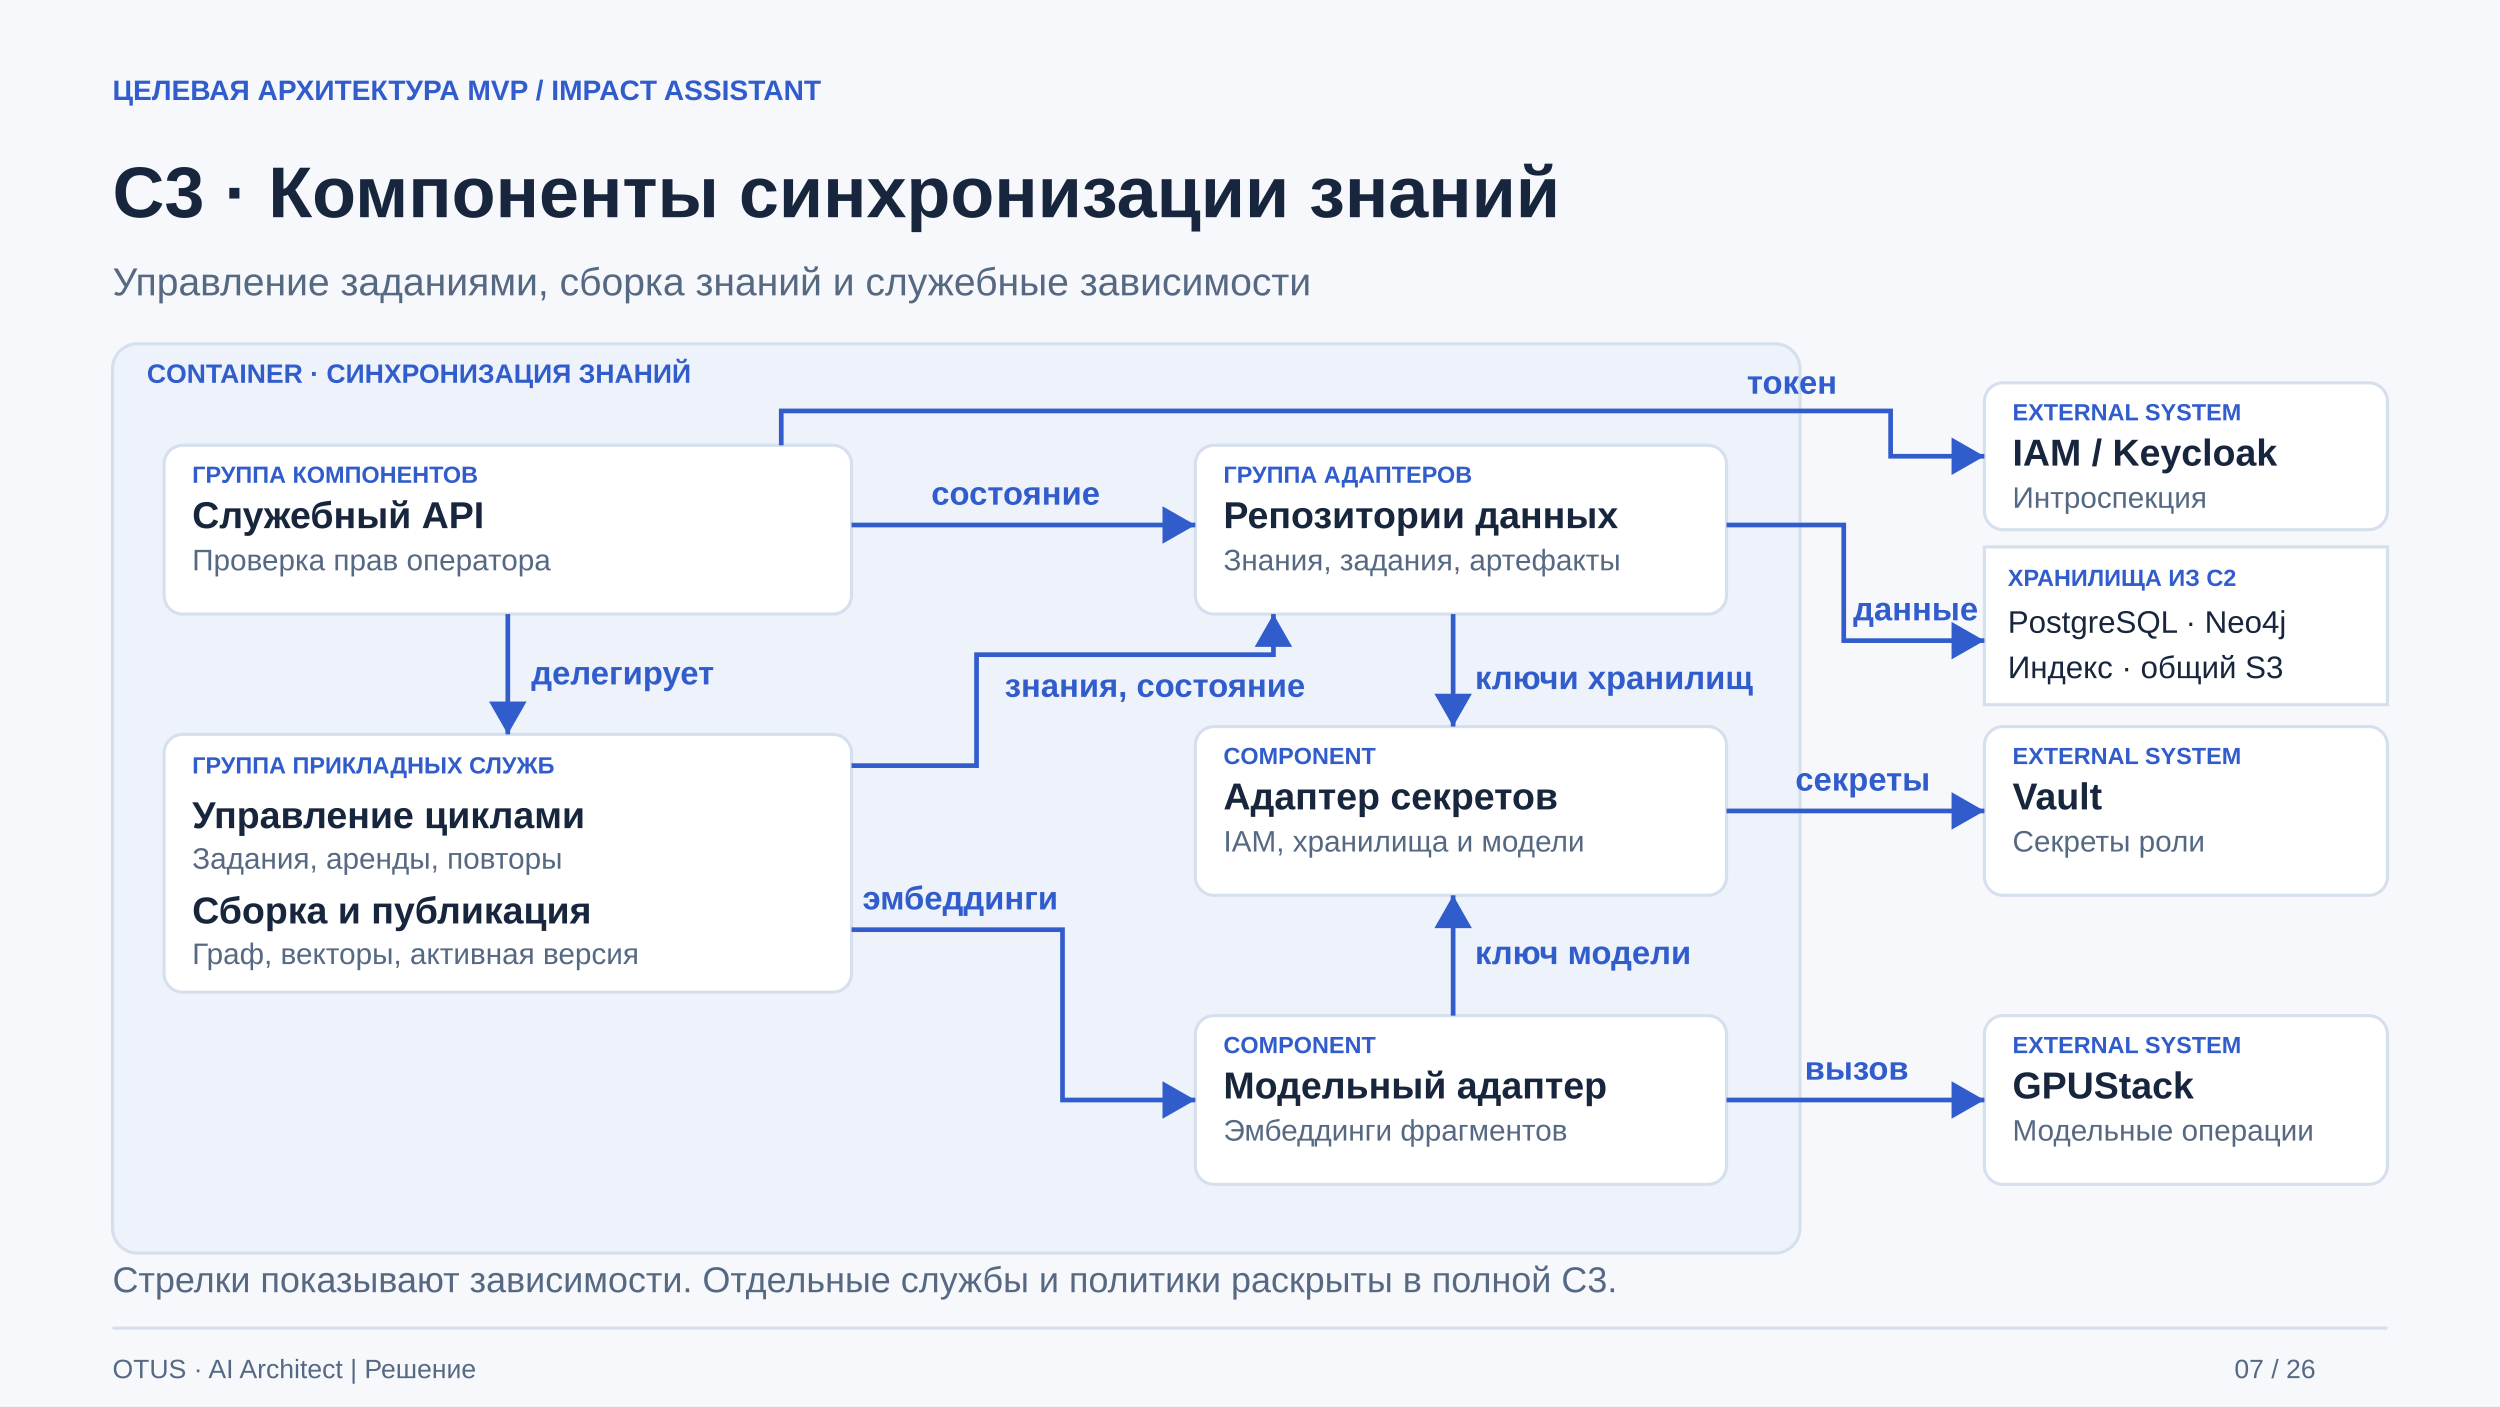
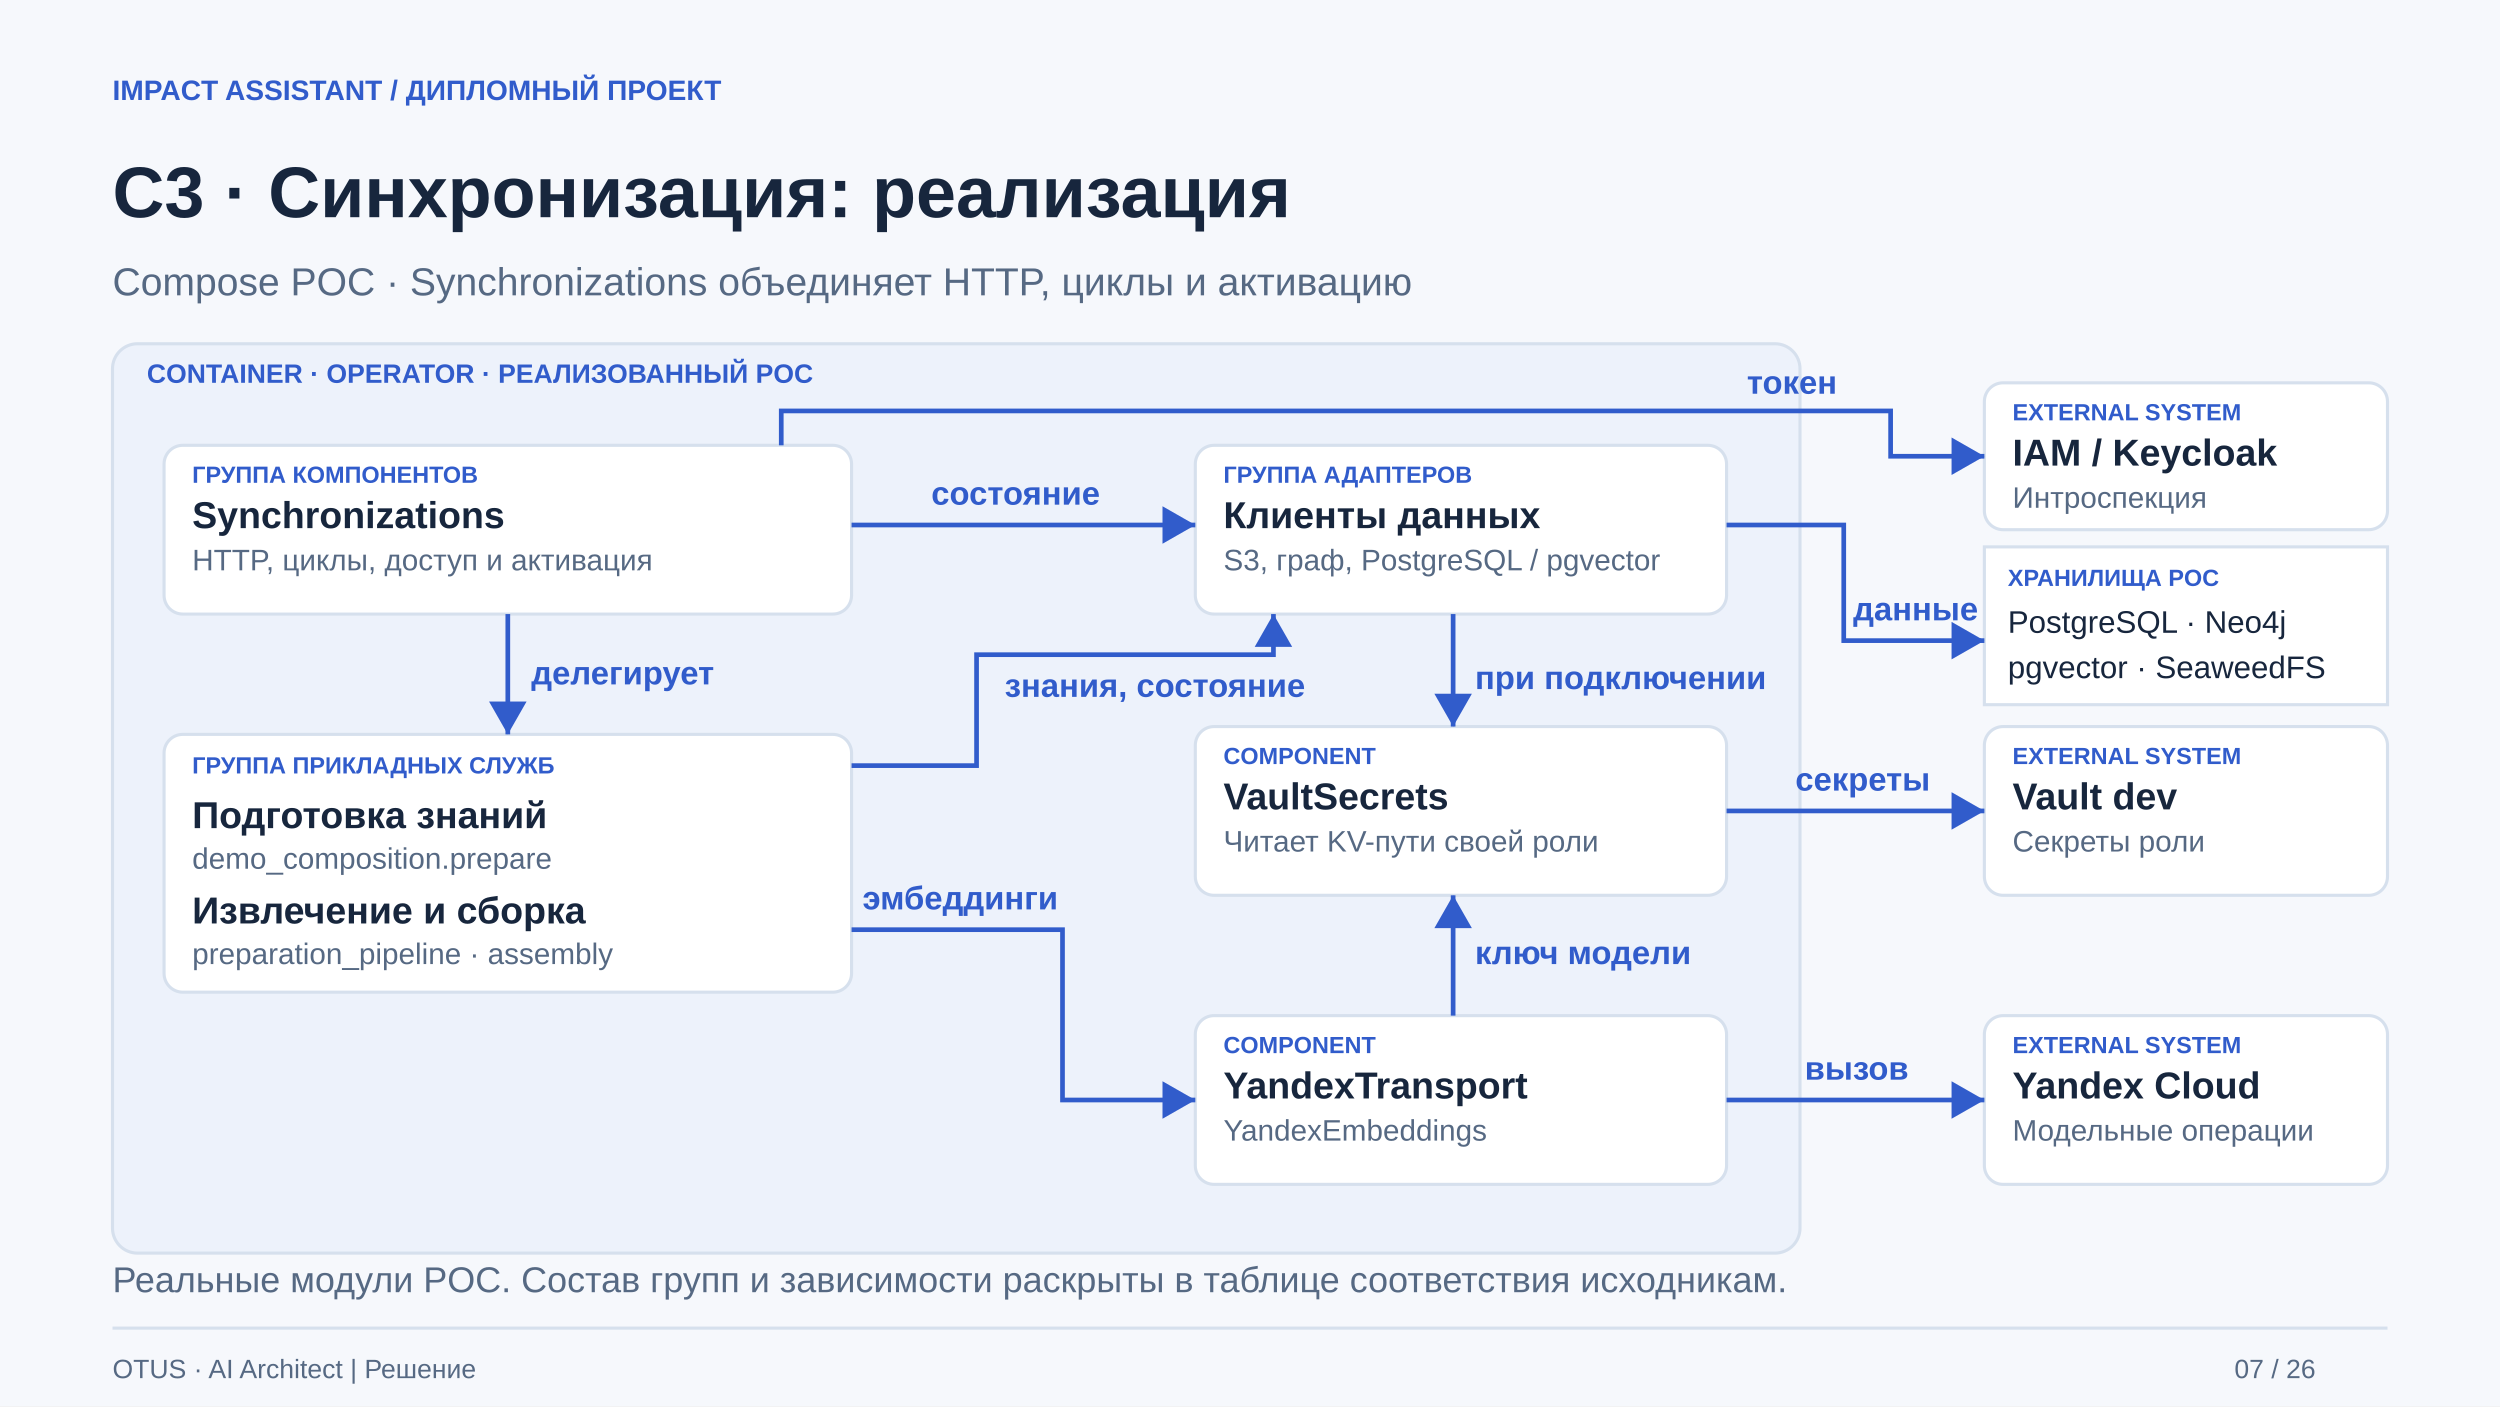
<svg xmlns="http://www.w3.org/2000/svg" width="1600" height="900" viewBox="0 0 1600 900" role="img" aria-labelledby="title desc">
  <defs>
    <marker id="arrow" markerWidth="10" markerHeight="10" refX="8" refY="5" orient="auto">
      <path d="M1 1L8 5L1 9Z" fill="#315CCB" />
    </marker>
  </defs>
  <g font-family="Arial, sans-serif">
    <rect width="1600" height="900" fill="#F6F8FC" />
-     <text x="72" y="64" font-size="18" fill="#315CCB" font-weight="700">ЦЕЛЕВАЯ АРХИТЕКТУРА MVP  /  IMPACT ASSISTANT</text>
-     <text x="72" y="139" font-size="46" fill="#17263D" font-weight="700">C3 · Компоненты синхронизации знаний</text>
-     <text x="72" y="189" font-size="25" fill="#566983" font-weight="400">Управление заданиями, сборка знаний и служебные зависимости</text>
+     <text x="72" y="64" font-size="18" fill="#315CCB" font-weight="700">IMPACT ASSISTANT  /  ДИПЛОМНЫЙ ПРОЕКТ</text>
+     <text x="72" y="139" font-size="46" fill="#17263D" font-weight="700">C3 · Синхронизация: реализация</text>
+     <text x="72" y="189" font-size="25" fill="#566983" font-weight="400">Compose POC · Synchronizations объединяет HTTP, циклы и активацию</text>
    <rect x="72" y="220" width="1080" height="582" rx="16" fill="#EDF2FB" stroke="#D6E0ED" stroke-width="2" />
-     <text x="94" y="245" font-size="17" fill="#315CCB" font-weight="700">CONTAINER · СИНХРОНИЗАЦИЯ ЗНАНИЙ</text>
+     <text x="94" y="245" font-size="17" fill="#315CCB" font-weight="700">CONTAINER · OPERATOR · РЕАЛИЗОВАННЫЙ POC</text>
    <rect x="105" y="285" width="440" height="108" rx="12" fill="#FFFFFF" stroke="#D6E0ED" stroke-width="2" />
    <text x="123" y="309" font-size="15" fill="#315CCB" font-weight="700">ГРУППА КОМПОНЕНТОВ</text>
-     <text x="123" y="338" font-size="24" fill="#17263D" font-weight="700">Служебный API</text>
-     <text x="123" y="365" font-size="19" fill="#566983" font-weight="400">Проверка прав оператора</text>
+     <text x="123" y="338" font-size="24" fill="#17263D" font-weight="700">Synchronizations</text>
+     <text x="123" y="365" font-size="19" fill="#566983" font-weight="400">HTTP, циклы, доступ и активация</text>
    <rect x="105" y="470" width="440" height="165" rx="12" fill="#FFFFFF" stroke="#D6E0ED" stroke-width="2" />
    <text x="123" y="495" font-size="15" fill="#315CCB" font-weight="700">ГРУППА ПРИКЛАДНЫХ СЛУЖБ</text>
-     <text x="123" y="530" font-size="24" fill="#17263D" font-weight="700">Управление циклами</text>
-     <text x="123" y="556" font-size="19" fill="#566983" font-weight="400">Задания, аренды, повторы</text>
-     <text x="123" y="591" font-size="24" fill="#17263D" font-weight="700">Сборка и публикация</text>
-     <text x="123" y="617" font-size="19" fill="#566983" font-weight="400">Граф, векторы, активная версия</text>
+     <text x="123" y="530" font-size="24" fill="#17263D" font-weight="700">Подготовка знаний</text>
+     <text x="123" y="556" font-size="19" fill="#566983" font-weight="400">demo_composition.prepare</text>
+     <text x="123" y="591" font-size="24" fill="#17263D" font-weight="700">Извлечение и сборка</text>
+     <text x="123" y="617" font-size="19" fill="#566983" font-weight="400">preparation_pipeline · assembly</text>
    <rect x="765" y="285" width="340" height="108" rx="12" fill="#FFFFFF" stroke="#D6E0ED" stroke-width="2" />
    <text x="783" y="309" font-size="15" fill="#315CCB" font-weight="700">ГРУППА АДАПТЕРОВ</text>
-     <text x="783" y="338" font-size="24" fill="#17263D" font-weight="700">Репозитории данных</text>
-     <text x="783" y="365" font-size="19" fill="#566983" font-weight="400">Знания, задания, артефакты</text>
+     <text x="783" y="338" font-size="24" fill="#17263D" font-weight="700">Клиенты данных</text>
+     <text x="783" y="365" font-size="19" fill="#566983" font-weight="400">S3, граф, PostgreSQL / pgvector</text>
    <rect x="765" y="650" width="340" height="108" rx="12" fill="#FFFFFF" stroke="#D6E0ED" stroke-width="2" />
    <text x="783" y="674" font-size="15" fill="#315CCB" font-weight="700">COMPONENT</text>
-     <text x="783" y="703" font-size="24" fill="#17263D" font-weight="700">Модельный адаптер</text>
-     <text x="783" y="730" font-size="19" fill="#566983" font-weight="400">Эмбеддинги фрагментов</text>
+     <text x="783" y="703" font-size="24" fill="#17263D" font-weight="700">YandexTransport</text>
+     <text x="783" y="730" font-size="19" fill="#566983" font-weight="400">YandexEmbeddings</text>
    <rect x="765" y="465" width="340" height="108" rx="12" fill="#FFFFFF" stroke="#D6E0ED" stroke-width="2" />
    <text x="783" y="489" font-size="15" fill="#315CCB" font-weight="700">COMPONENT</text>
-     <text x="783" y="518" font-size="24" fill="#17263D" font-weight="700">Адаптер секретов</text>
-     <text x="783" y="545" font-size="19" fill="#566983" font-weight="400">IAM, хранилища и модели</text>
+     <text x="783" y="518" font-size="24" fill="#17263D" font-weight="700">VaultSecrets</text>
+     <text x="783" y="545" font-size="19" fill="#566983" font-weight="400">Читает KV-пути своей роли</text>
    <rect x="1270" y="245" width="258" height="94" rx="12" fill="#FFFFFF" stroke="#D6E0ED" stroke-width="2" />
    <text x="1288" y="269" font-size="15" fill="#315CCB" font-weight="700">EXTERNAL SYSTEM</text>
    <text x="1288" y="298" font-size="24" fill="#17263D" font-weight="700">IAM / Keycloak</text>
    <text x="1288" y="325" font-size="19" fill="#566983" font-weight="400">Интроспекция</text>
    <rect x="1270" y="350" width="258" height="101" rx="0" fill="#FFFFFF" stroke="#D6E0ED" stroke-width="2" />
-     <text x="1285" y="375" font-size="15" fill="#315CCB" font-weight="700">ХРАНИЛИЩА ИЗ C2</text>
+     <text x="1285" y="375" font-size="15" fill="#315CCB" font-weight="700">ХРАНИЛИЩА POC</text>
    <text x="1285" y="405" font-size="20" fill="#17263D" font-weight="400">PostgreSQL · Neo4j</text>
-     <text x="1285" y="434" font-size="20" fill="#17263D" font-weight="400">Индекс · общий S3</text>
+     <text x="1285" y="434" font-size="20" fill="#17263D" font-weight="400">pgvector · SeaweedFS</text>
    <rect x="1270" y="650" width="258" height="108" rx="12" fill="#FFFFFF" stroke="#D6E0ED" stroke-width="2" />
    <text x="1288" y="674" font-size="15" fill="#315CCB" font-weight="700">EXTERNAL SYSTEM</text>
-     <text x="1288" y="703" font-size="24" fill="#17263D" font-weight="700">GPUStack</text>
+     <text x="1288" y="703" font-size="24" fill="#17263D" font-weight="700">Yandex Cloud</text>
    <text x="1288" y="730" font-size="19" fill="#566983" font-weight="400">Модельные операции</text>
    <rect x="1270" y="465" width="258" height="108" rx="12" fill="#FFFFFF" stroke="#D6E0ED" stroke-width="2" />
    <text x="1288" y="489" font-size="15" fill="#315CCB" font-weight="700">EXTERNAL SYSTEM</text>
-     <text x="1288" y="518" font-size="24" fill="#17263D" font-weight="700">Vault</text>
+     <text x="1288" y="518" font-size="24" fill="#17263D" font-weight="700">Vault dev</text>
    <text x="1288" y="545" font-size="19" fill="#566983" font-weight="400">Секреты роли</text>
    <path d="M500 285V263H1210V292H1270" fill="none" stroke="#315CCB" stroke-width="3" marker-end="url(#arrow)" />
    <text x="1118" y="252" font-size="21" fill="#315CCB" font-weight="600">токен</text>
    <path d="M325 393V470" fill="none" stroke="#315CCB" stroke-width="3" marker-end="url(#arrow)" />
    <text x="340" y="438" font-size="21" fill="#315CCB" font-weight="600">делегирует</text>
    <path d="M545 336H765" fill="none" stroke="#315CCB" stroke-width="3" marker-end="url(#arrow)" />
    <text x="596" y="323" font-size="21" fill="#315CCB" font-weight="600">состояние</text>
    <path d="M545 490H625V419H815V393" fill="none" stroke="#315CCB" stroke-width="3" marker-end="url(#arrow)" />
    <text x="643" y="446" font-size="21" fill="#315CCB" font-weight="600">знания, состояние</text>
    <path d="M545 595H680V704H765" fill="none" stroke="#315CCB" stroke-width="3" marker-end="url(#arrow)" />
    <text x="552" y="582" font-size="21" fill="#315CCB" font-weight="600">эмбеддинги</text>
    <path d="M1105 336H1180V410H1270" fill="none" stroke="#315CCB" stroke-width="3" marker-end="url(#arrow)" />
    <text x="1186" y="397" font-size="21" fill="#315CCB" font-weight="600">данные</text>
    <path d="M1105 704H1270" fill="none" stroke="#315CCB" stroke-width="3" marker-end="url(#arrow)" />
    <text x="1155" y="691" font-size="21" fill="#315CCB" font-weight="600">вызов</text>
    <path d="M930 393V465" fill="none" stroke="#315CCB" stroke-width="3" marker-end="url(#arrow)" />
-     <text x="944" y="441" font-size="21" fill="#315CCB" font-weight="600">ключи хранилищ</text>
+     <text x="944" y="441" font-size="21" fill="#315CCB" font-weight="600">при подключении</text>
    <path d="M930 650V573" fill="none" stroke="#315CCB" stroke-width="3" marker-end="url(#arrow)" />
    <text x="944" y="617" font-size="21" fill="#315CCB" font-weight="600">ключ модели</text>
    <path d="M1105 519H1270" fill="none" stroke="#315CCB" stroke-width="3" marker-end="url(#arrow)" />
    <text x="1149" y="506" font-size="21" fill="#315CCB" font-weight="600">секреты</text>
-     <text x="72" y="827" font-size="23" fill="#566983" font-weight="400">Стрелки показывают зависимости. Отдельные службы и политики раскрыты в полной C3.</text>
+     <text x="72" y="827" font-size="23" fill="#566983" font-weight="400">Реальные модули POC. Состав групп и зависимости раскрыты в таблице соответствия исходникам.</text>
    <path d="M72 850h1456" stroke="#D6E0ED" stroke-width="2" />
    <text x="72" y="882" font-size="17" fill="#566983" font-weight="400">OTUS · AI Architect   |   Решение</text>
    <text x="1430" y="882" font-size="17" fill="#566983" font-weight="400">07 / 26</text>
  </g>
</svg>
